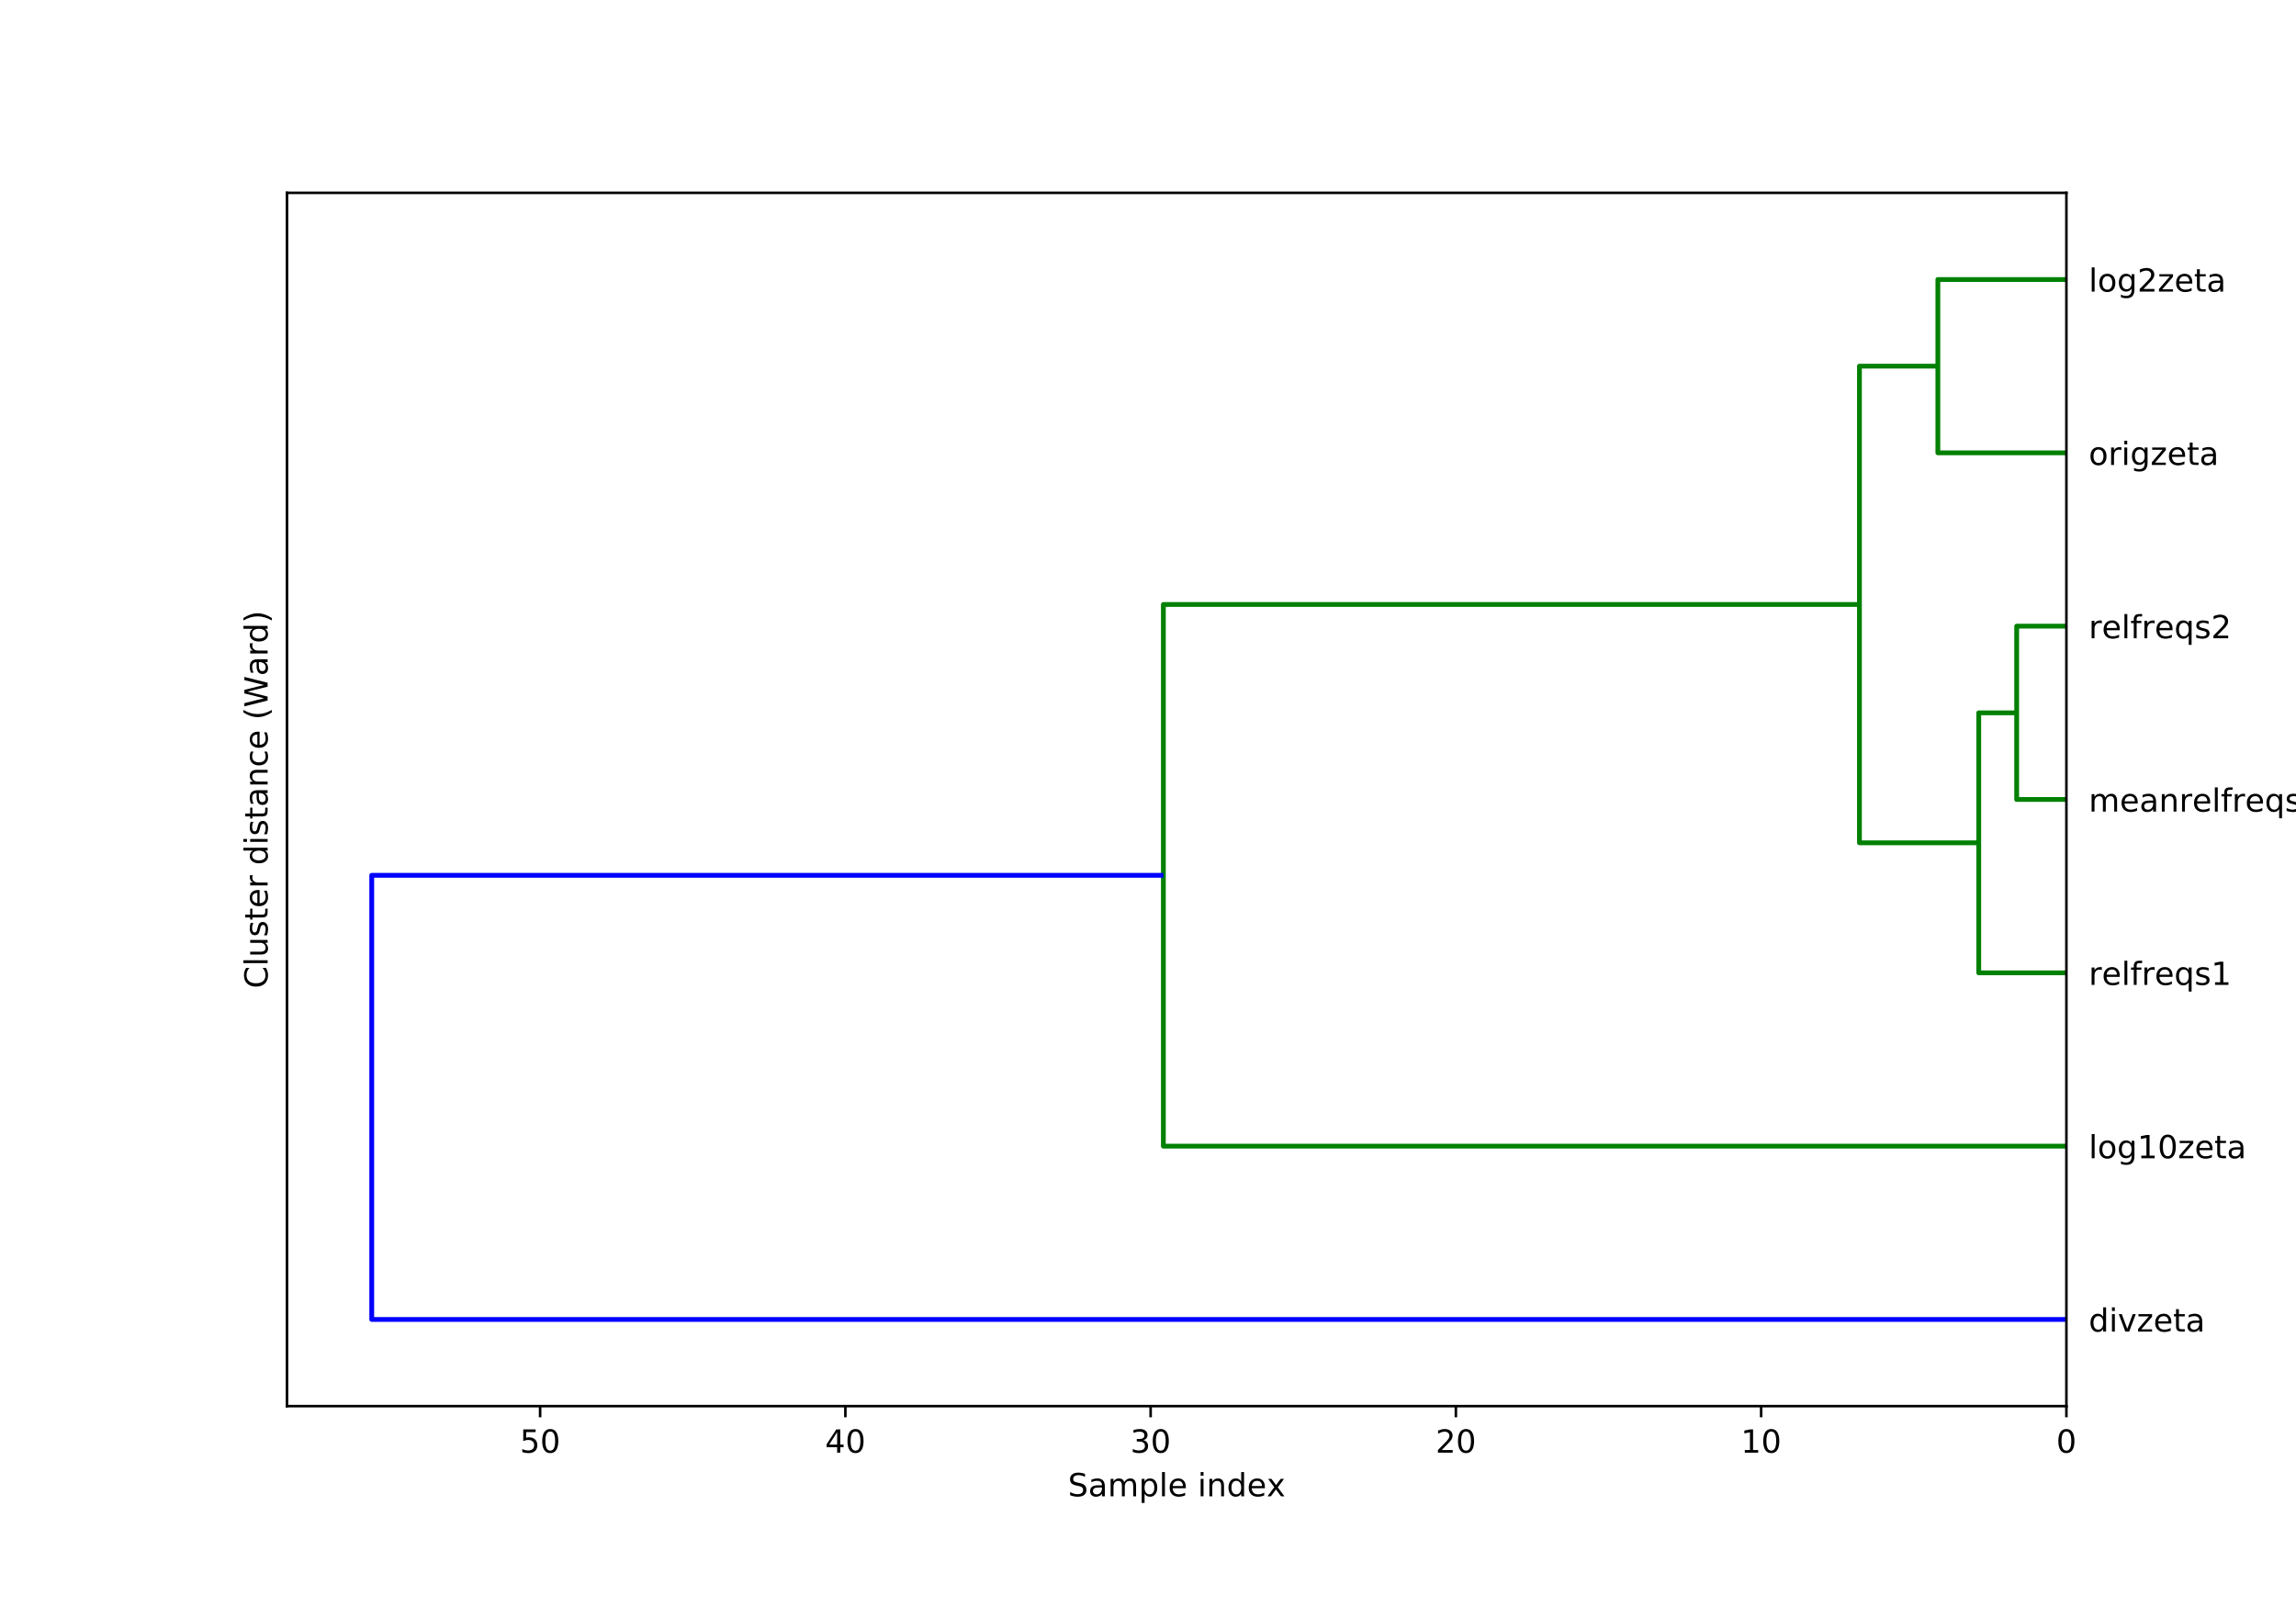
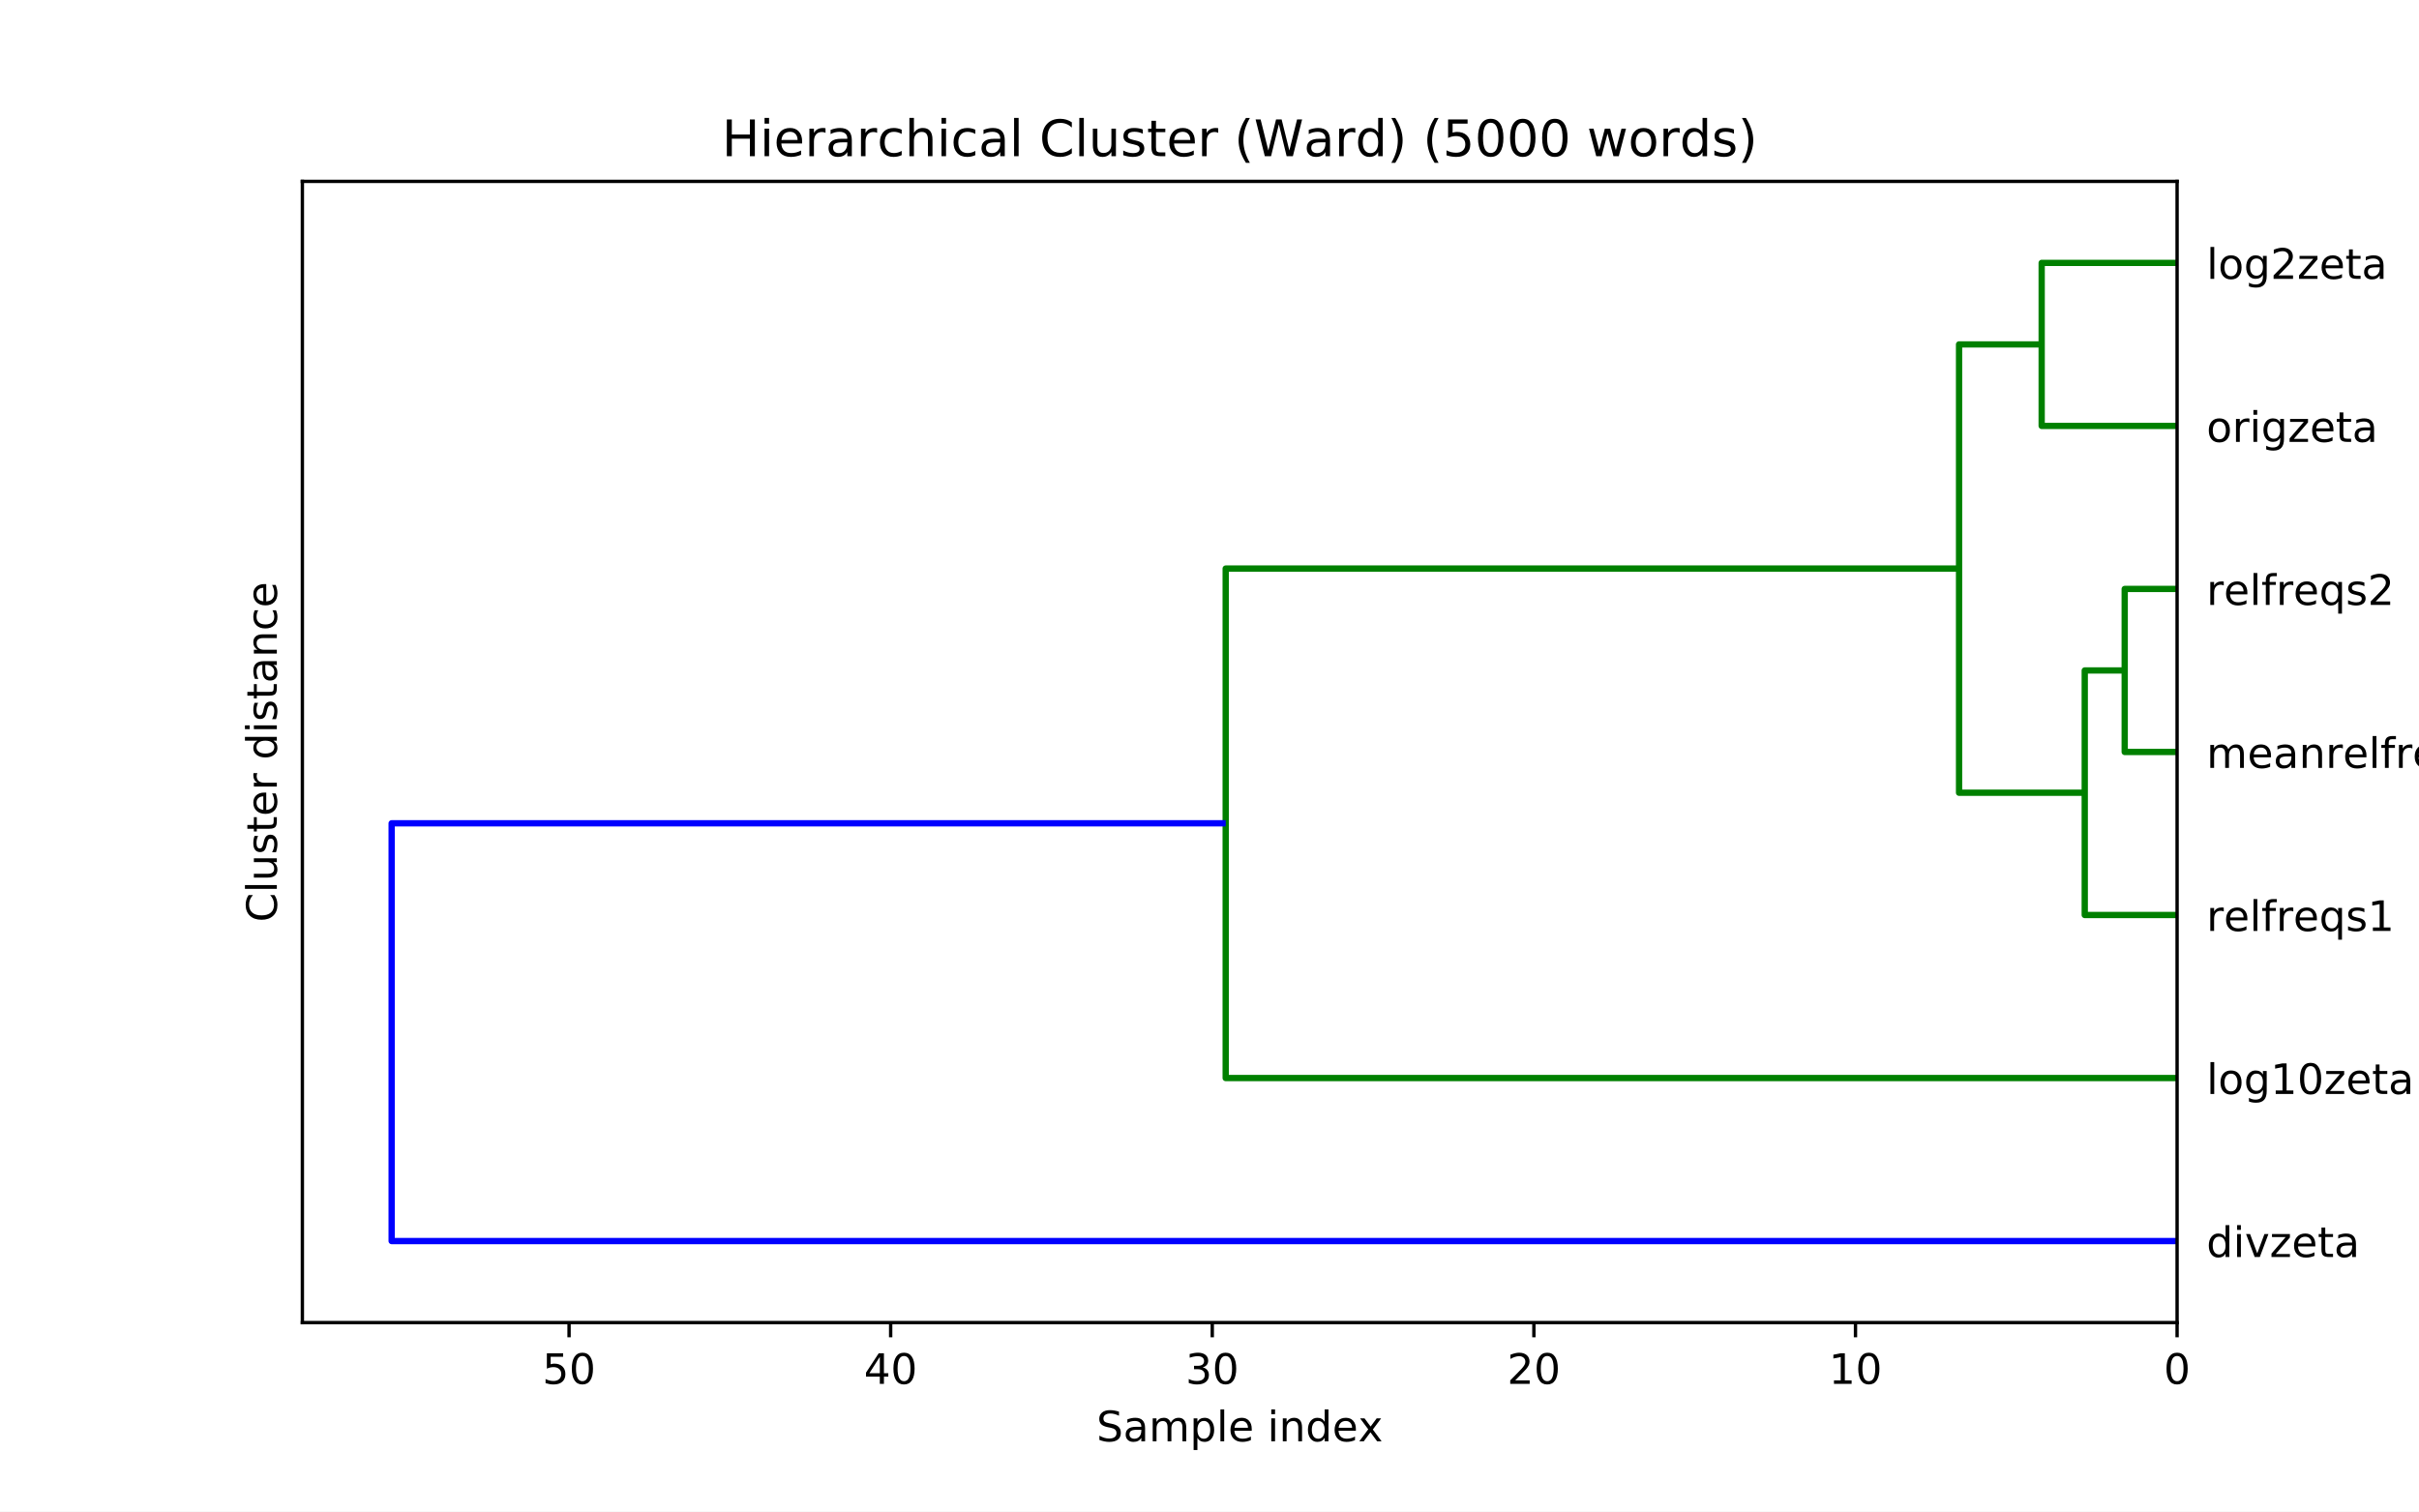
- <svg xmlns="http://www.w3.org/2000/svg" xmlns:xlink="http://www.w3.org/1999/xlink" height="504pt" version="1.1" viewBox="0 0 720 504" width="720pt">
+ <svg xmlns="http://www.w3.org/2000/svg" xmlns:xlink="http://www.w3.org/1999/xlink" height="360pt" version="1.1" viewBox="0 0 576 360" width="576pt">
  <defs>
    <style type="text/css">
*{stroke-linecap:butt;stroke-linejoin:round;}
  </style>
  </defs>
  <g id="figure_1">
    <g id="patch_1">
-       <path d="M 0 504  L 720 504  L 720 0  L 0 0  z " style="fill:#ffffff;" />
+       <path d="M 0 360  L 576 360  L 576 0  L 0 0  z " style="fill:#ffffff;" />
    </g>
    <g id="axes_1">
      <g id="patch_2">
-         <path d="M 90 441  L 648 441  L 648 60.48  L 90 60.48  z " style="fill:#ffffff;" />
+         <path d="M 72 315  L 518.4 315  L 518.4 43.2  L 72 43.2  z " style="fill:#ffffff;" />
      </g>
      <g id="matplotlib.axis_1">
        <g id="xtick_1">
          <g id="line2d_1">
            <defs>
-               <path d="M 0 0  L 0 3.5  " id="mb021decad0" style="stroke:#000000;stroke-width:0.8;" />
-             </defs>
-             <g>
-               <use style="stroke:#000000;stroke-width:0.8;" x="648" xlink:href="#mb021decad0" y="441" />
+               <path d="M 0 0  L 0 3.5  " id="mfb77c33be4" style="stroke:#000000;stroke-width:0.8;" />
+             </defs>
+             <g>
+               <use style="stroke:#000000;stroke-width:0.8;" x="518.4" xlink:href="#mfb77c33be4" y="315" />
            </g>
          </g>
          <g id="text_1">
            <defs>
              <path d="M 31.781 66.406  Q 24.172 66.406 20.328 58.906  Q 16.5 51.422 16.5 36.375  Q 16.5 21.391 20.328 13.891  Q 24.172 6.391 31.781 6.391  Q 39.453 6.391 43.281 13.891  Q 47.125 21.391 47.125 36.375  Q 47.125 51.422 43.281 58.906  Q 39.453 66.406 31.781 66.406  z M 31.781 74.219  Q 44.047 74.219 50.516 64.516  Q 56.984 54.828 56.984 36.375  Q 56.984 17.969 50.516 8.266  Q 44.047 -1.422 31.781 -1.422  Q 19.531 -1.422 13.062 8.266  Q 6.594 17.969 6.594 36.375  Q 6.594 54.828 13.062 64.516  Q 19.531 74.219 31.781 74.219  z " id="DejaVuSans-30" />
            </defs>
-             <g transform="translate(644.8188 455.5984)scale(0.1 -0.1)">
+             <g transform="translate(515.2188 329.5984)scale(0.1 -0.1)">
              <use xlink:href="#DejaVuSans-30" />
            </g>
          </g>
        </g>
        <g id="xtick_2">
          <g id="line2d_2">
            <g>
-               <use style="stroke:#000000;stroke-width:0.8;" x="552.275" xlink:href="#mb021decad0" y="441" />
+               <use style="stroke:#000000;stroke-width:0.8;" x="441.82" xlink:href="#mfb77c33be4" y="315" />
            </g>
          </g>
          <g id="text_2">
            <defs>
              <path d="M 12.406 8.297  L 28.516 8.297  L 28.516 63.922  L 10.984 60.406  L 10.984 69.391  L 28.422 72.906  L 38.281 72.906  L 38.281 8.297  L 54.391 8.297  L 54.391 0  L 12.406 0  z " id="DejaVuSans-31" />
            </defs>
-             <g transform="translate(545.9126 455.5984)scale(0.1 -0.1)">
+             <g transform="translate(435.4576 329.5984)scale(0.1 -0.1)">
              <use xlink:href="#DejaVuSans-31" />
              <use x="63.623" xlink:href="#DejaVuSans-30" />
            </g>
          </g>
        </g>
        <g id="xtick_3">
          <g id="line2d_3">
            <g>
-               <use style="stroke:#000000;stroke-width:0.8;" x="456.55" xlink:href="#mb021decad0" y="441" />
+               <use style="stroke:#000000;stroke-width:0.8;" x="365.24" xlink:href="#mfb77c33be4" y="315" />
            </g>
          </g>
          <g id="text_3">
            <defs>
              <path d="M 19.188 8.297  L 53.609 8.297  L 53.609 0  L 7.328 0  L 7.328 8.297  Q 12.938 14.109 22.625 23.891  Q 32.328 33.688 34.812 36.531  Q 39.547 41.844 41.422 45.531  Q 43.312 49.219 43.312 52.781  Q 43.312 58.594 39.234 62.25  Q 35.156 65.922 28.609 65.922  Q 23.969 65.922 18.812 64.312  Q 13.672 62.703 7.812 59.422  L 7.812 69.391  Q 13.766 71.781 18.938 73  Q 24.125 74.219 28.422 74.219  Q 39.75 74.219 46.484 68.547  Q 53.219 62.891 53.219 53.422  Q 53.219 48.922 51.531 44.891  Q 49.859 40.875 45.406 35.406  Q 44.188 33.984 37.641 27.219  Q 31.109 20.453 19.188 8.297  z " id="DejaVuSans-32" />
            </defs>
-             <g transform="translate(450.1878 455.5984)scale(0.1 -0.1)">
+             <g transform="translate(358.8777 329.5984)scale(0.1 -0.1)">
              <use xlink:href="#DejaVuSans-32" />
              <use x="63.623" xlink:href="#DejaVuSans-30" />
            </g>
          </g>
        </g>
        <g id="xtick_4">
          <g id="line2d_4">
            <g>
-               <use style="stroke:#000000;stroke-width:0.8;" x="360.825" xlink:href="#mb021decad0" y="441" />
+               <use style="stroke:#000000;stroke-width:0.8;" x="288.66" xlink:href="#mfb77c33be4" y="315" />
            </g>
          </g>
          <g id="text_4">
            <defs>
              <path d="M 40.578 39.312  Q 47.656 37.797 51.625 33  Q 55.609 28.219 55.609 21.188  Q 55.609 10.406 48.188 4.484  Q 40.766 -1.422 27.094 -1.422  Q 22.516 -1.422 17.656 -0.516  Q 12.797 0.391 7.625 2.203  L 7.625 11.719  Q 11.719 9.328 16.594 8.109  Q 21.484 6.891 26.812 6.891  Q 36.078 6.891 40.938 10.547  Q 45.797 14.203 45.797 21.188  Q 45.797 27.641 41.281 31.266  Q 36.766 34.906 28.719 34.906  L 20.219 34.906  L 20.219 43.016  L 29.109 43.016  Q 36.375 43.016 40.234 45.922  Q 44.094 48.828 44.094 54.297  Q 44.094 59.906 40.109 62.906  Q 36.141 65.922 28.719 65.922  Q 24.656 65.922 20.016 65.031  Q 15.375 64.156 9.812 62.312  L 9.812 71.094  Q 15.438 72.656 20.344 73.438  Q 25.25 74.219 29.594 74.219  Q 40.828 74.219 47.359 69.109  Q 53.906 64.016 53.906 55.328  Q 53.906 49.266 50.438 45.094  Q 46.969 40.922 40.578 39.312  z " id="DejaVuSans-33" />
            </defs>
-             <g transform="translate(354.4629 455.5984)scale(0.1 -0.1)">
+             <g transform="translate(282.2978 329.5984)scale(0.1 -0.1)">
              <use xlink:href="#DejaVuSans-33" />
              <use x="63.623" xlink:href="#DejaVuSans-30" />
            </g>
          </g>
        </g>
        <g id="xtick_5">
          <g id="line2d_5">
            <g>
-               <use style="stroke:#000000;stroke-width:0.8;" x="265.101" xlink:href="#mb021decad0" y="441" />
+               <use style="stroke:#000000;stroke-width:0.8;" x="212.08" xlink:href="#mfb77c33be4" y="315" />
            </g>
          </g>
          <g id="text_5">
            <defs>
              <path d="M 37.797 64.312  L 12.891 25.391  L 37.797 25.391  z M 35.203 72.906  L 47.609 72.906  L 47.609 25.391  L 58.016 25.391  L 58.016 17.188  L 47.609 17.188  L 47.609 0  L 37.797 0  L 37.797 17.188  L 4.891 17.188  L 4.891 26.703  z " id="DejaVuSans-34" />
            </defs>
-             <g transform="translate(258.738 455.5984)scale(0.1 -0.1)">
+             <g transform="translate(205.7179 329.5984)scale(0.1 -0.1)">
              <use xlink:href="#DejaVuSans-34" />
              <use x="63.623" xlink:href="#DejaVuSans-30" />
            </g>
          </g>
        </g>
        <g id="xtick_6">
          <g id="line2d_6">
            <g>
-               <use style="stroke:#000000;stroke-width:0.8;" x="169.376" xlink:href="#mb021decad0" y="441" />
+               <use style="stroke:#000000;stroke-width:0.8;" x="135.501" xlink:href="#mfb77c33be4" y="315" />
            </g>
          </g>
          <g id="text_6">
            <defs>
              <path d="M 10.797 72.906  L 49.516 72.906  L 49.516 64.594  L 19.828 64.594  L 19.828 46.734  Q 21.969 47.469 24.109 47.828  Q 26.266 48.188 28.422 48.188  Q 40.625 48.188 47.75 41.5  Q 54.891 34.812 54.891 23.391  Q 54.891 11.625 47.562 5.094  Q 40.234 -1.422 26.906 -1.422  Q 22.312 -1.422 17.547 -0.641  Q 12.797 0.141 7.719 1.703  L 7.719 11.625  Q 12.109 9.234 16.797 8.062  Q 21.484 6.891 26.703 6.891  Q 35.156 6.891 40.078 11.328  Q 45.016 15.766 45.016 23.391  Q 45.016 31 40.078 35.438  Q 35.156 39.891 26.703 39.891  Q 22.75 39.891 18.812 39.016  Q 14.891 38.141 10.797 36.281  z " id="DejaVuSans-35" />
            </defs>
-             <g transform="translate(163.0131 455.5984)scale(0.1 -0.1)">
+             <g transform="translate(129.138 329.5984)scale(0.1 -0.1)">
              <use xlink:href="#DejaVuSans-35" />
              <use x="63.623" xlink:href="#DejaVuSans-30" />
            </g>
          </g>
        </g>
        <g id="text_7">
          <defs>
            <path d="M 53.516 70.516  L 53.516 60.891  Q 47.906 63.578 42.922 64.891  Q 37.938 66.219 33.297 66.219  Q 25.25 66.219 20.875 63.094  Q 16.5 59.969 16.5 54.203  Q 16.5 49.359 19.406 46.891  Q 22.312 44.438 30.422 42.922  L 36.375 41.703  Q 47.406 39.594 52.656 34.297  Q 57.906 29 57.906 20.125  Q 57.906 9.516 50.797 4.047  Q 43.703 -1.422 29.984 -1.422  Q 24.812 -1.422 18.969 -0.25  Q 13.141 0.922 6.891 3.219  L 6.891 13.375  Q 12.891 10.016 18.656 8.297  Q 24.422 6.594 29.984 6.594  Q 38.422 6.594 43.016 9.906  Q 47.609 13.234 47.609 19.391  Q 47.609 24.75 44.312 27.781  Q 41.016 30.812 33.5 32.328  L 27.484 33.5  Q 16.453 35.688 11.516 40.375  Q 6.594 45.062 6.594 53.422  Q 6.594 63.094 13.406 68.656  Q 20.219 74.219 32.172 74.219  Q 37.312 74.219 42.625 73.281  Q 47.953 72.359 53.516 70.516  z " id="DejaVuSans-53" />
            <path d="M 34.281 27.484  Q 23.391 27.484 19.188 25  Q 14.984 22.516 14.984 16.5  Q 14.984 11.719 18.141 8.906  Q 21.297 6.109 26.703 6.109  Q 34.188 6.109 38.703 11.406  Q 43.219 16.703 43.219 25.484  L 43.219 27.484  z M 52.203 31.203  L 52.203 0  L 43.219 0  L 43.219 8.297  Q 40.141 3.328 35.547 0.953  Q 30.953 -1.422 24.312 -1.422  Q 15.922 -1.422 10.953 3.297  Q 6 8.016 6 15.922  Q 6 25.141 12.172 29.828  Q 18.359 34.516 30.609 34.516  L 43.219 34.516  L 43.219 35.406  Q 43.219 41.609 39.141 45  Q 35.062 48.391 27.688 48.391  Q 23 48.391 18.547 47.266  Q 14.109 46.141 10.016 43.891  L 10.016 52.203  Q 14.938 54.109 19.578 55.047  Q 24.219 56 28.609 56  Q 40.484 56 46.344 49.844  Q 52.203 43.703 52.203 31.203  z " id="DejaVuSans-61" />
            <path d="M 52 44.188  Q 55.375 50.25 60.062 53.125  Q 64.75 56 71.094 56  Q 79.641 56 84.281 50.016  Q 88.922 44.047 88.922 33.016  L 88.922 0  L 79.891 0  L 79.891 32.719  Q 79.891 40.578 77.094 44.375  Q 74.312 48.188 68.609 48.188  Q 61.625 48.188 57.562 43.547  Q 53.516 38.922 53.516 30.906  L 53.516 0  L 44.484 0  L 44.484 32.719  Q 44.484 40.625 41.703 44.406  Q 38.922 48.188 33.109 48.188  Q 26.219 48.188 22.156 43.531  Q 18.109 38.875 18.109 30.906  L 18.109 0  L 9.078 0  L 9.078 54.688  L 18.109 54.688  L 18.109 46.188  Q 21.188 51.219 25.484 53.609  Q 29.781 56 35.688 56  Q 41.656 56 45.828 52.969  Q 50 49.953 52 44.188  z " id="DejaVuSans-6d" />
            <path d="M 18.109 8.203  L 18.109 -20.797  L 9.078 -20.797  L 9.078 54.688  L 18.109 54.688  L 18.109 46.391  Q 20.953 51.266 25.266 53.625  Q 29.594 56 35.594 56  Q 45.562 56 51.781 48.094  Q 58.016 40.188 58.016 27.297  Q 58.016 14.406 51.781 6.484  Q 45.562 -1.422 35.594 -1.422  Q 29.594 -1.422 25.266 0.953  Q 20.953 3.328 18.109 8.203  z M 48.688 27.297  Q 48.688 37.203 44.609 42.844  Q 40.531 48.484 33.406 48.484  Q 26.266 48.484 22.188 42.844  Q 18.109 37.203 18.109 27.297  Q 18.109 17.391 22.188 11.75  Q 26.266 6.109 33.406 6.109  Q 40.531 6.109 44.609 11.75  Q 48.688 17.391 48.688 27.297  z " id="DejaVuSans-70" />
            <path d="M 9.422 75.984  L 18.406 75.984  L 18.406 0  L 9.422 0  z " id="DejaVuSans-6c" />
            <path d="M 56.203 29.594  L 56.203 25.203  L 14.891 25.203  Q 15.484 15.922 20.484 11.062  Q 25.484 6.203 34.422 6.203  Q 39.594 6.203 44.453 7.469  Q 49.312 8.734 54.109 11.281  L 54.109 2.781  Q 49.266 0.734 44.188 -0.344  Q 39.109 -1.422 33.891 -1.422  Q 20.797 -1.422 13.156 6.188  Q 5.516 13.812 5.516 26.812  Q 5.516 40.234 12.766 48.109  Q 20.016 56 32.328 56  Q 43.359 56 49.781 48.891  Q 56.203 41.797 56.203 29.594  z M 47.219 32.234  Q 47.125 39.594 43.094 43.984  Q 39.062 48.391 32.422 48.391  Q 24.906 48.391 20.391 44.141  Q 15.875 39.891 15.188 32.172  z " id="DejaVuSans-65" />
            <path id="DejaVuSans-20" />
            <path d="M 9.422 54.688  L 18.406 54.688  L 18.406 0  L 9.422 0  z M 9.422 75.984  L 18.406 75.984  L 18.406 64.594  L 9.422 64.594  z " id="DejaVuSans-69" />
            <path d="M 54.891 33.016  L 54.891 0  L 45.906 0  L 45.906 32.719  Q 45.906 40.484 42.875 44.328  Q 39.844 48.188 33.797 48.188  Q 26.516 48.188 22.312 43.547  Q 18.109 38.922 18.109 30.906  L 18.109 0  L 9.078 0  L 9.078 54.688  L 18.109 54.688  L 18.109 46.188  Q 21.344 51.125 25.703 53.562  Q 30.078 56 35.797 56  Q 45.219 56 50.047 50.172  Q 54.891 44.344 54.891 33.016  z " id="DejaVuSans-6e" />
            <path d="M 45.406 46.391  L 45.406 75.984  L 54.391 75.984  L 54.391 0  L 45.406 0  L 45.406 8.203  Q 42.578 3.328 38.25 0.953  Q 33.938 -1.422 27.875 -1.422  Q 17.969 -1.422 11.734 6.484  Q 5.516 14.406 5.516 27.297  Q 5.516 40.188 11.734 48.094  Q 17.969 56 27.875 56  Q 33.938 56 38.25 53.625  Q 42.578 51.266 45.406 46.391  z M 14.797 27.297  Q 14.797 17.391 18.875 11.75  Q 22.953 6.109 30.078 6.109  Q 37.203 6.109 41.297 11.75  Q 45.406 17.391 45.406 27.297  Q 45.406 37.203 41.297 42.844  Q 37.203 48.484 30.078 48.484  Q 22.953 48.484 18.875 42.844  Q 14.797 37.203 14.797 27.297  z " id="DejaVuSans-64" />
            <path d="M 54.891 54.688  L 35.109 28.078  L 55.906 0  L 45.312 0  L 29.391 21.484  L 13.484 0  L 2.875 0  L 24.125 28.609  L 4.688 54.688  L 15.281 54.688  L 29.781 35.203  L 44.281 54.688  z " id="DejaVuSans-78" />
          </defs>
-           <g transform="translate(334.8953 469.2766)scale(0.1 -0.1)">
+           <g transform="translate(261.0953 343.2766)scale(0.1 -0.1)">
            <use xlink:href="#DejaVuSans-53" />
            <use x="63.477" xlink:href="#DejaVuSans-61" />
            <use x="124.756" xlink:href="#DejaVuSans-6d" />
            <use x="222.168" xlink:href="#DejaVuSans-70" />
            <use x="285.645" xlink:href="#DejaVuSans-6c" />
            <use x="313.428" xlink:href="#DejaVuSans-65" />
            <use x="374.951" xlink:href="#DejaVuSans-20" />
            <use x="406.738" xlink:href="#DejaVuSans-69" />
            <use x="434.521" xlink:href="#DejaVuSans-6e" />
            <use x="497.9" xlink:href="#DejaVuSans-64" />
            <use x="561.377" xlink:href="#DejaVuSans-65" />
            <use x="622.885" xlink:href="#DejaVuSans-78" />
          </g>
        </g>
      </g>
      <g id="matplotlib.axis_2">
        <g id="ytick_1">
          <g id="text_8">
            <defs>
              <path d="M 2.984 54.688  L 12.5 54.688  L 29.594 8.797  L 46.688 54.688  L 56.203 54.688  L 35.688 0  L 23.484 0  z " id="DejaVuSans-76" />
              <path d="M 5.516 54.688  L 48.188 54.688  L 48.188 46.484  L 14.406 7.172  L 48.188 7.172  L 48.188 0  L 4.297 0  L 4.297 8.203  L 38.094 47.516  L 5.516 47.516  z " id="DejaVuSans-7a" />
              <path d="M 18.312 70.219  L 18.312 54.688  L 36.812 54.688  L 36.812 47.703  L 18.312 47.703  L 18.312 18.016  Q 18.312 11.328 20.141 9.422  Q 21.969 7.516 27.594 7.516  L 36.812 7.516  L 36.812 0  L 27.594 0  Q 17.188 0 13.234 3.875  Q 9.281 7.766 9.281 18.016  L 9.281 47.703  L 2.688 47.703  L 2.688 54.688  L 9.281 54.688  L 9.281 70.219  z " id="DejaVuSans-74" />
            </defs>
-             <g transform="translate(655 417.6192)scale(0.1 -0.1)">
+             <g transform="translate(525.4 299.3849)scale(0.1 -0.1)">
              <use xlink:href="#DejaVuSans-64" />
              <use x="63.477" xlink:href="#DejaVuSans-69" />
              <use x="91.26" xlink:href="#DejaVuSans-76" />
              <use x="150.439" xlink:href="#DejaVuSans-7a" />
              <use x="202.93" xlink:href="#DejaVuSans-65" />
              <use x="264.453" xlink:href="#DejaVuSans-74" />
              <use x="303.662" xlink:href="#DejaVuSans-61" />
            </g>
          </g>
        </g>
        <g id="ytick_2">
          <g id="text_9">
            <defs>
              <path d="M 30.609 48.391  Q 23.391 48.391 19.188 42.75  Q 14.984 37.109 14.984 27.297  Q 14.984 17.484 19.156 11.844  Q 23.344 6.203 30.609 6.203  Q 37.797 6.203 41.984 11.859  Q 46.188 17.531 46.188 27.297  Q 46.188 37.016 41.984 42.703  Q 37.797 48.391 30.609 48.391  z M 30.609 56  Q 42.328 56 49.016 48.375  Q 55.719 40.766 55.719 27.297  Q 55.719 13.875 49.016 6.219  Q 42.328 -1.422 30.609 -1.422  Q 18.844 -1.422 12.172 6.219  Q 5.516 13.875 5.516 27.297  Q 5.516 40.766 12.172 48.375  Q 18.844 56 30.609 56  z " id="DejaVuSans-6f" />
              <path d="M 45.406 27.984  Q 45.406 37.75 41.375 43.109  Q 37.359 48.484 30.078 48.484  Q 22.859 48.484 18.828 43.109  Q 14.797 37.75 14.797 27.984  Q 14.797 18.266 18.828 12.891  Q 22.859 7.516 30.078 7.516  Q 37.359 7.516 41.375 12.891  Q 45.406 18.266 45.406 27.984  z M 54.391 6.781  Q 54.391 -7.172 48.188 -13.984  Q 42 -20.797 29.203 -20.797  Q 24.469 -20.797 20.266 -20.094  Q 16.062 -19.391 12.109 -17.922  L 12.109 -9.188  Q 16.062 -11.328 19.922 -12.344  Q 23.781 -13.375 27.781 -13.375  Q 36.625 -13.375 41.016 -8.766  Q 45.406 -4.156 45.406 5.172  L 45.406 9.625  Q 42.625 4.781 38.281 2.391  Q 33.938 0 27.875 0  Q 17.828 0 11.672 7.656  Q 5.516 15.328 5.516 27.984  Q 5.516 40.672 11.672 48.328  Q 17.828 56 27.875 56  Q 33.938 56 38.281 53.609  Q 42.625 51.219 45.406 46.391  L 45.406 54.688  L 54.391 54.688  z " id="DejaVuSans-67" />
            </defs>
-             <g transform="translate(655 363.2592)scale(0.1 -0.1)">
+             <g transform="translate(525.4 260.5564)scale(0.1 -0.1)">
              <use xlink:href="#DejaVuSans-6c" />
              <use x="27.783" xlink:href="#DejaVuSans-6f" />
              <use x="88.965" xlink:href="#DejaVuSans-67" />
              <use x="152.441" xlink:href="#DejaVuSans-31" />
              <use x="216.064" xlink:href="#DejaVuSans-30" />
              <use x="279.688" xlink:href="#DejaVuSans-7a" />
              <use x="332.178" xlink:href="#DejaVuSans-65" />
              <use x="393.701" xlink:href="#DejaVuSans-74" />
              <use x="432.91" xlink:href="#DejaVuSans-61" />
            </g>
          </g>
        </g>
        <g id="ytick_3">
          <g id="text_10">
            <defs>
              <path d="M 41.109 46.297  Q 39.594 47.172 37.812 47.578  Q 36.031 48 33.891 48  Q 26.266 48 22.188 43.047  Q 18.109 38.094 18.109 28.812  L 18.109 0  L 9.078 0  L 9.078 54.688  L 18.109 54.688  L 18.109 46.188  Q 20.953 51.172 25.484 53.578  Q 30.031 56 36.531 56  Q 37.453 56 38.578 55.875  Q 39.703 55.766 41.062 55.516  z " id="DejaVuSans-72" />
              <path d="M 37.109 75.984  L 37.109 68.5  L 28.516 68.5  Q 23.688 68.5 21.797 66.547  Q 19.922 64.594 19.922 59.516  L 19.922 54.688  L 34.719 54.688  L 34.719 47.703  L 19.922 47.703  L 19.922 0  L 10.891 0  L 10.891 47.703  L 2.297 47.703  L 2.297 54.688  L 10.891 54.688  L 10.891 58.5  Q 10.891 67.625 15.141 71.797  Q 19.391 75.984 28.609 75.984  z " id="DejaVuSans-66" />
              <path d="M 14.797 27.297  Q 14.797 17.391 18.875 11.75  Q 22.953 6.109 30.078 6.109  Q 37.203 6.109 41.297 11.75  Q 45.406 17.391 45.406 27.297  Q 45.406 37.203 41.297 42.844  Q 37.203 48.484 30.078 48.484  Q 22.953 48.484 18.875 42.844  Q 14.797 37.203 14.797 27.297  z M 45.406 8.203  Q 42.578 3.328 38.25 0.953  Q 33.938 -1.422 27.875 -1.422  Q 17.969 -1.422 11.734 6.484  Q 5.516 14.406 5.516 27.297  Q 5.516 40.188 11.734 48.094  Q 17.969 56 27.875 56  Q 33.938 56 38.25 53.625  Q 42.578 51.266 45.406 46.391  L 45.406 54.688  L 54.391 54.688  L 54.391 -20.797  L 45.406 -20.797  z " id="DejaVuSans-71" />
              <path d="M 44.281 53.078  L 44.281 44.578  Q 40.484 46.531 36.375 47.5  Q 32.281 48.484 27.875 48.484  Q 21.188 48.484 17.844 46.438  Q 14.5 44.391 14.5 40.281  Q 14.5 37.156 16.891 35.375  Q 19.281 33.594 26.516 31.984  L 29.594 31.297  Q 39.156 29.25 43.188 25.516  Q 47.219 21.781 47.219 15.094  Q 47.219 7.469 41.188 3.016  Q 35.156 -1.422 24.609 -1.422  Q 20.219 -1.422 15.453 -0.562  Q 10.688 0.297 5.422 2  L 5.422 11.281  Q 10.406 8.688 15.234 7.391  Q 20.062 6.109 24.812 6.109  Q 31.156 6.109 34.562 8.281  Q 37.984 10.453 37.984 14.406  Q 37.984 18.062 35.516 20.016  Q 33.062 21.969 24.703 23.781  L 21.578 24.516  Q 13.234 26.266 9.516 29.906  Q 5.812 33.547 5.812 39.891  Q 5.812 47.609 11.281 51.797  Q 16.75 56 26.812 56  Q 31.781 56 36.172 55.266  Q 40.578 54.547 44.281 53.078  z " id="DejaVuSans-73" />
            </defs>
-             <g transform="translate(655 308.8992)scale(0.1 -0.1)">
+             <g transform="translate(525.4 221.7278)scale(0.1 -0.1)">
              <use xlink:href="#DejaVuSans-72" />
              <use x="41.082" xlink:href="#DejaVuSans-65" />
              <use x="102.605" xlink:href="#DejaVuSans-6c" />
              <use x="130.389" xlink:href="#DejaVuSans-66" />
              <use x="165.594" xlink:href="#DejaVuSans-72" />
              <use x="206.676" xlink:href="#DejaVuSans-65" />
              <use x="268.199" xlink:href="#DejaVuSans-71" />
              <use x="331.676" xlink:href="#DejaVuSans-73" />
              <use x="383.775" xlink:href="#DejaVuSans-31" />
            </g>
          </g>
        </g>
        <g id="ytick_4">
          <g id="text_11">
-             <g transform="translate(655 254.5392)scale(0.1 -0.1)">
+             <g transform="translate(525.4 182.8992)scale(0.1 -0.1)">
              <use xlink:href="#DejaVuSans-6d" />
              <use x="97.412" xlink:href="#DejaVuSans-65" />
              <use x="158.936" xlink:href="#DejaVuSans-61" />
              <use x="220.215" xlink:href="#DejaVuSans-6e" />
              <use x="283.594" xlink:href="#DejaVuSans-72" />
              <use x="324.676" xlink:href="#DejaVuSans-65" />
              <use x="386.199" xlink:href="#DejaVuSans-6c" />
              <use x="413.982" xlink:href="#DejaVuSans-66" />
              <use x="449.188" xlink:href="#DejaVuSans-72" />
              <use x="490.27" xlink:href="#DejaVuSans-65" />
              <use x="551.793" xlink:href="#DejaVuSans-71" />
              <use x="615.27" xlink:href="#DejaVuSans-73" />
            </g>
          </g>
        </g>
        <g id="ytick_5">
          <g id="text_12">
-             <g transform="translate(655 200.1792)scale(0.1 -0.1)">
+             <g transform="translate(525.4 144.0706)scale(0.1 -0.1)">
              <use xlink:href="#DejaVuSans-72" />
              <use x="41.082" xlink:href="#DejaVuSans-65" />
              <use x="102.605" xlink:href="#DejaVuSans-6c" />
              <use x="130.389" xlink:href="#DejaVuSans-66" />
              <use x="165.594" xlink:href="#DejaVuSans-72" />
              <use x="206.676" xlink:href="#DejaVuSans-65" />
              <use x="268.199" xlink:href="#DejaVuSans-71" />
              <use x="331.676" xlink:href="#DejaVuSans-73" />
              <use x="383.775" xlink:href="#DejaVuSans-32" />
            </g>
          </g>
        </g>
        <g id="ytick_6">
          <g id="text_13">
-             <g transform="translate(655 145.8192)scale(0.1 -0.1)">
+             <g transform="translate(525.4 105.2421)scale(0.1 -0.1)">
              <use xlink:href="#DejaVuSans-6f" />
              <use x="61.182" xlink:href="#DejaVuSans-72" />
              <use x="102.295" xlink:href="#DejaVuSans-69" />
              <use x="130.078" xlink:href="#DejaVuSans-67" />
              <use x="193.555" xlink:href="#DejaVuSans-7a" />
              <use x="246.045" xlink:href="#DejaVuSans-65" />
              <use x="307.568" xlink:href="#DejaVuSans-74" />
              <use x="346.777" xlink:href="#DejaVuSans-61" />
            </g>
          </g>
        </g>
        <g id="ytick_7">
          <g id="text_14">
-             <g transform="translate(655 91.45922)scale(0.1 -0.1)">
+             <g transform="translate(525.4 66.4135)scale(0.1 -0.1)">
              <use xlink:href="#DejaVuSans-6c" />
              <use x="27.783" xlink:href="#DejaVuSans-6f" />
              <use x="88.965" xlink:href="#DejaVuSans-67" />
              <use x="152.441" xlink:href="#DejaVuSans-32" />
              <use x="216.064" xlink:href="#DejaVuSans-7a" />
              <use x="268.555" xlink:href="#DejaVuSans-65" />
              <use x="330.078" xlink:href="#DejaVuSans-74" />
              <use x="369.287" xlink:href="#DejaVuSans-61" />
            </g>
          </g>
        </g>
        <g id="text_15">
          <defs>
            <path d="M 64.406 67.281  L 64.406 56.891  Q 59.422 61.531 53.781 63.812  Q 48.141 66.109 41.797 66.109  Q 29.297 66.109 22.656 58.469  Q 16.016 50.828 16.016 36.375  Q 16.016 21.969 22.656 14.328  Q 29.297 6.688 41.797 6.688  Q 48.141 6.688 53.781 8.984  Q 59.422 11.281 64.406 15.922  L 64.406 5.609  Q 59.234 2.094 53.438 0.328  Q 47.656 -1.422 41.219 -1.422  Q 24.656 -1.422 15.125 8.703  Q 5.609 18.844 5.609 36.375  Q 5.609 53.953 15.125 64.078  Q 24.656 74.219 41.219 74.219  Q 47.75 74.219 53.531 72.484  Q 59.328 70.75 64.406 67.281  z " id="DejaVuSans-43" />
            <path d="M 8.5 21.578  L 8.5 54.688  L 17.484 54.688  L 17.484 21.922  Q 17.484 14.156 20.5 10.266  Q 23.531 6.391 29.594 6.391  Q 36.859 6.391 41.078 11.031  Q 45.312 15.672 45.312 23.688  L 45.312 54.688  L 54.297 54.688  L 54.297 0  L 45.312 0  L 45.312 8.406  Q 42.047 3.422 37.719 1  Q 33.406 -1.422 27.688 -1.422  Q 18.266 -1.422 13.375 4.438  Q 8.5 10.297 8.5 21.578  z M 31.109 56  z " id="DejaVuSans-75" />
            <path d="M 48.781 52.594  L 48.781 44.188  Q 44.969 46.297 41.141 47.344  Q 37.312 48.391 33.406 48.391  Q 24.656 48.391 19.812 42.844  Q 14.984 37.312 14.984 27.297  Q 14.984 17.281 19.812 11.734  Q 24.656 6.203 33.406 6.203  Q 37.312 6.203 41.141 7.25  Q 44.969 8.297 48.781 10.406  L 48.781 2.094  Q 45.016 0.344 40.984 -0.531  Q 36.969 -1.422 32.422 -1.422  Q 20.062 -1.422 12.781 6.344  Q 5.516 14.109 5.516 27.297  Q 5.516 40.672 12.859 48.328  Q 20.219 56 33.016 56  Q 37.156 56 41.109 55.141  Q 45.062 54.297 48.781 52.594  z " id="DejaVuSans-63" />
-             <path d="M 31 75.875  Q 24.469 64.656 21.281 53.656  Q 18.109 42.672 18.109 31.391  Q 18.109 20.125 21.312 9.062  Q 24.516 -2 31 -13.188  L 23.188 -13.188  Q 15.875 -1.703 12.234 9.375  Q 8.594 20.453 8.594 31.391  Q 8.594 42.281 12.203 53.312  Q 15.828 64.359 23.188 75.875  z " id="DejaVuSans-28" />
-             <path d="M 3.328 72.906  L 13.281 72.906  L 28.609 11.281  L 43.891 72.906  L 54.984 72.906  L 70.312 11.281  L 85.594 72.906  L 95.609 72.906  L 77.297 0  L 64.891 0  L 49.516 63.281  L 33.984 0  L 21.578 0  z " id="DejaVuSans-57" />
-             <path d="M 8.016 75.875  L 15.828 75.875  Q 23.141 64.359 26.781 53.312  Q 30.422 42.281 30.422 31.391  Q 30.422 20.453 26.781 9.375  Q 23.141 -1.703 15.828 -13.188  L 8.016 -13.188  Q 14.5 -2 17.703 9.062  Q 20.906 20.125 20.906 31.391  Q 20.906 42.672 17.703 53.656  Q 14.5 64.656 8.016 75.875  z " id="DejaVuSans-29" />
          </defs>
-           <g transform="translate(83.92031 309.9845)rotate(-90)scale(0.1 -0.1)">
+           <g transform="translate(65.92031 219.6219)rotate(-90)scale(0.1 -0.1)">
            <use xlink:href="#DejaVuSans-43" />
            <use x="69.824" xlink:href="#DejaVuSans-6c" />
            <use x="97.607" xlink:href="#DejaVuSans-75" />
            <use x="160.986" xlink:href="#DejaVuSans-73" />
            <use x="213.086" xlink:href="#DejaVuSans-74" />
            <use x="252.295" xlink:href="#DejaVuSans-65" />
            <use x="313.818" xlink:href="#DejaVuSans-72" />
            <use x="354.932" xlink:href="#DejaVuSans-20" />
            <use x="386.719" xlink:href="#DejaVuSans-64" />
            <use x="450.195" xlink:href="#DejaVuSans-69" />
            <use x="477.979" xlink:href="#DejaVuSans-73" />
            <use x="530.078" xlink:href="#DejaVuSans-74" />
            <use x="569.287" xlink:href="#DejaVuSans-61" />
            <use x="630.566" xlink:href="#DejaVuSans-6e" />
            <use x="693.945" xlink:href="#DejaVuSans-63" />
            <use x="748.926" xlink:href="#DejaVuSans-65" />
-             <use x="810.449" xlink:href="#DejaVuSans-20" />
-             <use x="842.236" xlink:href="#DejaVuSans-28" />
-             <use x="881.25" xlink:href="#DejaVuSans-57" />
-             <use x="980.033" xlink:href="#DejaVuSans-61" />
-             <use x="1041.312" xlink:href="#DejaVuSans-72" />
-             <use x="1082.41" xlink:href="#DejaVuSans-64" />
-             <use x="1145.887" xlink:href="#DejaVuSans-29" />
          </g>
        </g>
      </g>
      <g id="LineCollection_1">
-         <path clip-path="url(#pf79f37144c)" d="M 648 250.74  L 632.406 250.74  L 632.406 196.38  L 648 196.38  " style="fill:none;stroke:#008000;stroke-width:1.5;" />
-         <path clip-path="url(#pf79f37144c)" d="M 648 305.1  L 620.511 305.1  L 620.511 223.56  L 632.406 223.56  " style="fill:none;stroke:#008000;stroke-width:1.5;" />
-         <path clip-path="url(#pf79f37144c)" d="M 648 142.02  L 607.691 142.02  L 607.691 87.66  L 648 87.66  " style="fill:none;stroke:#008000;stroke-width:1.5;" />
-         <path clip-path="url(#pf79f37144c)" d="M 620.511 264.33  L 583.101 264.33  L 583.101 114.84  L 607.691 114.84  " style="fill:none;stroke:#008000;stroke-width:1.5;" />
-         <path clip-path="url(#pf79f37144c)" d="M 648 359.46  L 364.82 359.46  L 364.82 189.585  L 583.101 189.585  " style="fill:none;stroke:#008000;stroke-width:1.5;" />
+         <path clip-path="url(#p21563a1ef4)" d="M 518.4 179.1  L 505.924 179.1  L 505.924 140.271  L 518.4 140.271  " style="fill:none;stroke:#008000;stroke-width:1.5;" />
+         <path clip-path="url(#p21563a1ef4)" d="M 518.4 217.929  L 496.409 217.929  L 496.409 159.686  L 505.924 159.686  " style="fill:none;stroke:#008000;stroke-width:1.5;" />
+         <path clip-path="url(#p21563a1ef4)" d="M 518.4 101.443  L 486.153 101.443  L 486.153 62.614  L 518.4 62.614  " style="fill:none;stroke:#008000;stroke-width:1.5;" />
+         <path clip-path="url(#p21563a1ef4)" d="M 496.409 188.807  L 466.481 188.807  L 466.481 82.029  L 486.153 82.029  " style="fill:none;stroke:#008000;stroke-width:1.5;" />
+         <path clip-path="url(#p21563a1ef4)" d="M 518.4 256.757  L 291.856 256.757  L 291.856 135.418  L 466.481 135.418  " style="fill:none;stroke:#008000;stroke-width:1.5;" />
      </g>
      <g id="LineCollection_2">
-         <path clip-path="url(#pf79f37144c)" d="M 648 413.82  L 116.571 413.82  L 116.571 274.522  L 364.82 274.522  " style="fill:none;stroke:#0000ff;stroke-width:1.5;" />
+         <path clip-path="url(#p21563a1ef4)" d="M 518.4 295.586  L 93.257 295.586  L 93.257 196.088  L 291.856 196.088  " style="fill:none;stroke:#0000ff;stroke-width:1.5;" />
      </g>
      <g id="patch_3">
-         <path d="M 90 441  L 90 60.48  " style="fill:none;stroke:#000000;stroke-linecap:square;stroke-linejoin:miter;stroke-width:0.8;" />
+         <path d="M 72 315  L 72 43.2  " style="fill:none;stroke:#000000;stroke-linecap:square;stroke-linejoin:miter;stroke-width:0.8;" />
      </g>
      <g id="patch_4">
-         <path d="M 648 441  L 648 60.48  " style="fill:none;stroke:#000000;stroke-linecap:square;stroke-linejoin:miter;stroke-width:0.8;" />
+         <path d="M 518.4 315  L 518.4 43.2  " style="fill:none;stroke:#000000;stroke-linecap:square;stroke-linejoin:miter;stroke-width:0.8;" />
      </g>
      <g id="patch_5">
-         <path d="M 90 441  L 648 441  " style="fill:none;stroke:#000000;stroke-linecap:square;stroke-linejoin:miter;stroke-width:0.8;" />
+         <path d="M 72 315  L 518.4 315  " style="fill:none;stroke:#000000;stroke-linecap:square;stroke-linejoin:miter;stroke-width:0.8;" />
      </g>
      <g id="patch_6">
-         <path d="M 90 60.48  L 648 60.48  " style="fill:none;stroke:#000000;stroke-linecap:square;stroke-linejoin:miter;stroke-width:0.8;" />
+         <path d="M 72 43.2  L 518.4 43.2  " style="fill:none;stroke:#000000;stroke-linecap:square;stroke-linejoin:miter;stroke-width:0.8;" />
+       </g>
+       <g id="text_16">
+         <defs>
+           <path d="M 9.812 72.906  L 19.672 72.906  L 19.672 43.016  L 55.516 43.016  L 55.516 72.906  L 65.375 72.906  L 65.375 0  L 55.516 0  L 55.516 34.719  L 19.672 34.719  L 19.672 0  L 9.812 0  z " id="DejaVuSans-48" />
+           <path d="M 54.891 33.016  L 54.891 0  L 45.906 0  L 45.906 32.719  Q 45.906 40.484 42.875 44.328  Q 39.844 48.188 33.797 48.188  Q 26.516 48.188 22.312 43.547  Q 18.109 38.922 18.109 30.906  L 18.109 0  L 9.078 0  L 9.078 75.984  L 18.109 75.984  L 18.109 46.188  Q 21.344 51.125 25.703 53.562  Q 30.078 56 35.797 56  Q 45.219 56 50.047 50.172  Q 54.891 44.344 54.891 33.016  z " id="DejaVuSans-68" />
+           <path d="M 31 75.875  Q 24.469 64.656 21.281 53.656  Q 18.109 42.672 18.109 31.391  Q 18.109 20.125 21.312 9.062  Q 24.516 -2 31 -13.188  L 23.188 -13.188  Q 15.875 -1.703 12.234 9.375  Q 8.594 20.453 8.594 31.391  Q 8.594 42.281 12.203 53.312  Q 15.828 64.359 23.188 75.875  z " id="DejaVuSans-28" />
+           <path d="M 3.328 72.906  L 13.281 72.906  L 28.609 11.281  L 43.891 72.906  L 54.984 72.906  L 70.312 11.281  L 85.594 72.906  L 95.609 72.906  L 77.297 0  L 64.891 0  L 49.516 63.281  L 33.984 0  L 21.578 0  z " id="DejaVuSans-57" />
+           <path d="M 8.016 75.875  L 15.828 75.875  Q 23.141 64.359 26.781 53.312  Q 30.422 42.281 30.422 31.391  Q 30.422 20.453 26.781 9.375  Q 23.141 -1.703 15.828 -13.188  L 8.016 -13.188  Q 14.5 -2 17.703 9.062  Q 20.906 20.125 20.906 31.391  Q 20.906 42.672 17.703 53.656  Q 14.5 64.656 8.016 75.875  z " id="DejaVuSans-29" />
+           <path d="M 4.203 54.688  L 13.188 54.688  L 24.422 12.016  L 35.594 54.688  L 46.188 54.688  L 57.422 12.016  L 68.609 54.688  L 77.594 54.688  L 63.281 0  L 52.688 0  L 40.922 44.828  L 29.109 0  L 18.5 0  z " id="DejaVuSans-77" />
+         </defs>
+         <g transform="translate(171.8963 37.2)scale(0.12 -0.12)">
+           <use xlink:href="#DejaVuSans-48" />
+           <use x="75.195" xlink:href="#DejaVuSans-69" />
+           <use x="102.979" xlink:href="#DejaVuSans-65" />
+           <use x="164.502" xlink:href="#DejaVuSans-72" />
+           <use x="205.615" xlink:href="#DejaVuSans-61" />
+           <use x="266.895" xlink:href="#DejaVuSans-72" />
+           <use x="307.977" xlink:href="#DejaVuSans-63" />
+           <use x="362.957" xlink:href="#DejaVuSans-68" />
+           <use x="426.336" xlink:href="#DejaVuSans-69" />
+           <use x="454.119" xlink:href="#DejaVuSans-63" />
+           <use x="509.1" xlink:href="#DejaVuSans-61" />
+           <use x="570.379" xlink:href="#DejaVuSans-6c" />
+           <use x="598.162" xlink:href="#DejaVuSans-20" />
+           <use x="629.949" xlink:href="#DejaVuSans-43" />
+           <use x="699.773" xlink:href="#DejaVuSans-6c" />
+           <use x="727.557" xlink:href="#DejaVuSans-75" />
+           <use x="790.936" xlink:href="#DejaVuSans-73" />
+           <use x="843.035" xlink:href="#DejaVuSans-74" />
+           <use x="882.244" xlink:href="#DejaVuSans-65" />
+           <use x="943.768" xlink:href="#DejaVuSans-72" />
+           <use x="984.881" xlink:href="#DejaVuSans-20" />
+           <use x="1016.668" xlink:href="#DejaVuSans-28" />
+           <use x="1055.682" xlink:href="#DejaVuSans-57" />
+           <use x="1154.465" xlink:href="#DejaVuSans-61" />
+           <use x="1215.744" xlink:href="#DejaVuSans-72" />
+           <use x="1256.842" xlink:href="#DejaVuSans-64" />
+           <use x="1320.318" xlink:href="#DejaVuSans-29" />
+           <use x="1359.332" xlink:href="#DejaVuSans-20" />
+           <use x="1391.119" xlink:href="#DejaVuSans-28" />
+           <use x="1430.133" xlink:href="#DejaVuSans-35" />
+           <use x="1493.756" xlink:href="#DejaVuSans-30" />
+           <use x="1557.379" xlink:href="#DejaVuSans-30" />
+           <use x="1621.002" xlink:href="#DejaVuSans-30" />
+           <use x="1684.625" xlink:href="#DejaVuSans-20" />
+           <use x="1716.412" xlink:href="#DejaVuSans-77" />
+           <use x="1798.199" xlink:href="#DejaVuSans-6f" />
+           <use x="1859.381" xlink:href="#DejaVuSans-72" />
+           <use x="1900.479" xlink:href="#DejaVuSans-64" />
+           <use x="1963.955" xlink:href="#DejaVuSans-73" />
+           <use x="2016.055" xlink:href="#DejaVuSans-29" />
+         </g>
      </g>
    </g>
  </g>
  <defs>
-     <clipPath id="pf79f37144c">
-       <rect height="380.52" width="558" x="90" y="60.48" />
+     <clipPath id="p21563a1ef4">
+       <rect height="271.8" width="446.4" x="72" y="43.2" />
    </clipPath>
  </defs>
</svg>
